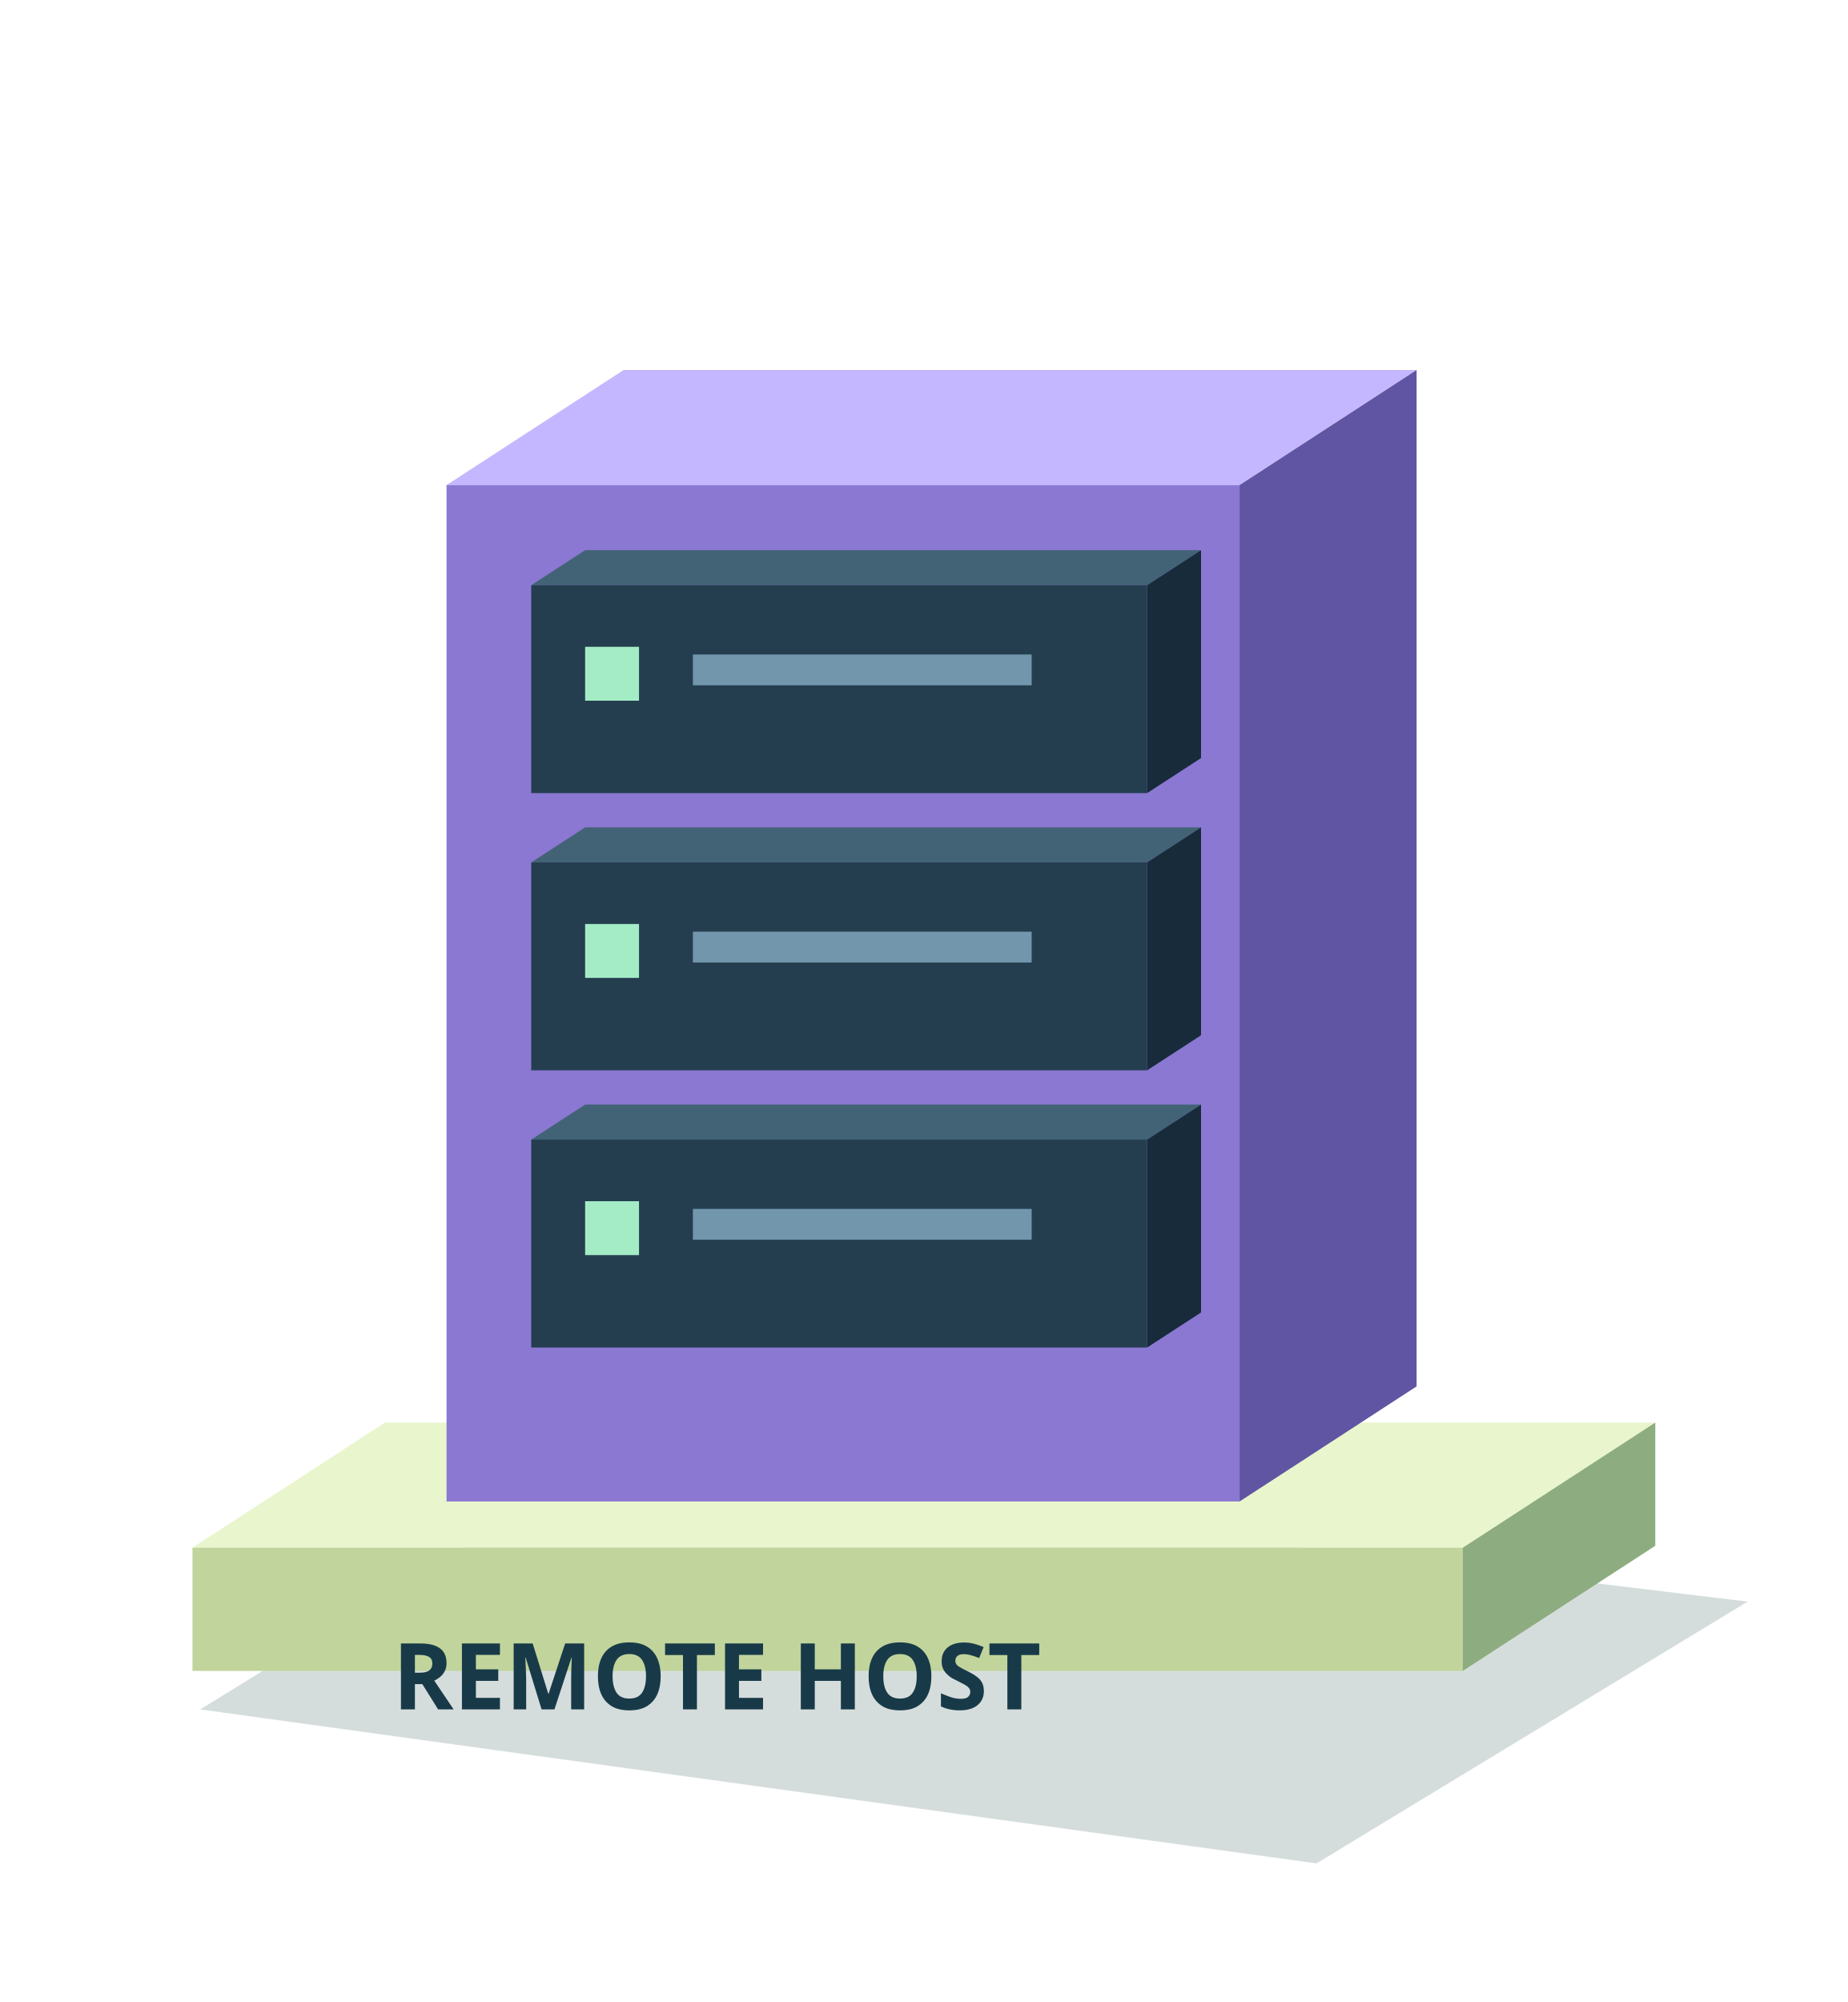
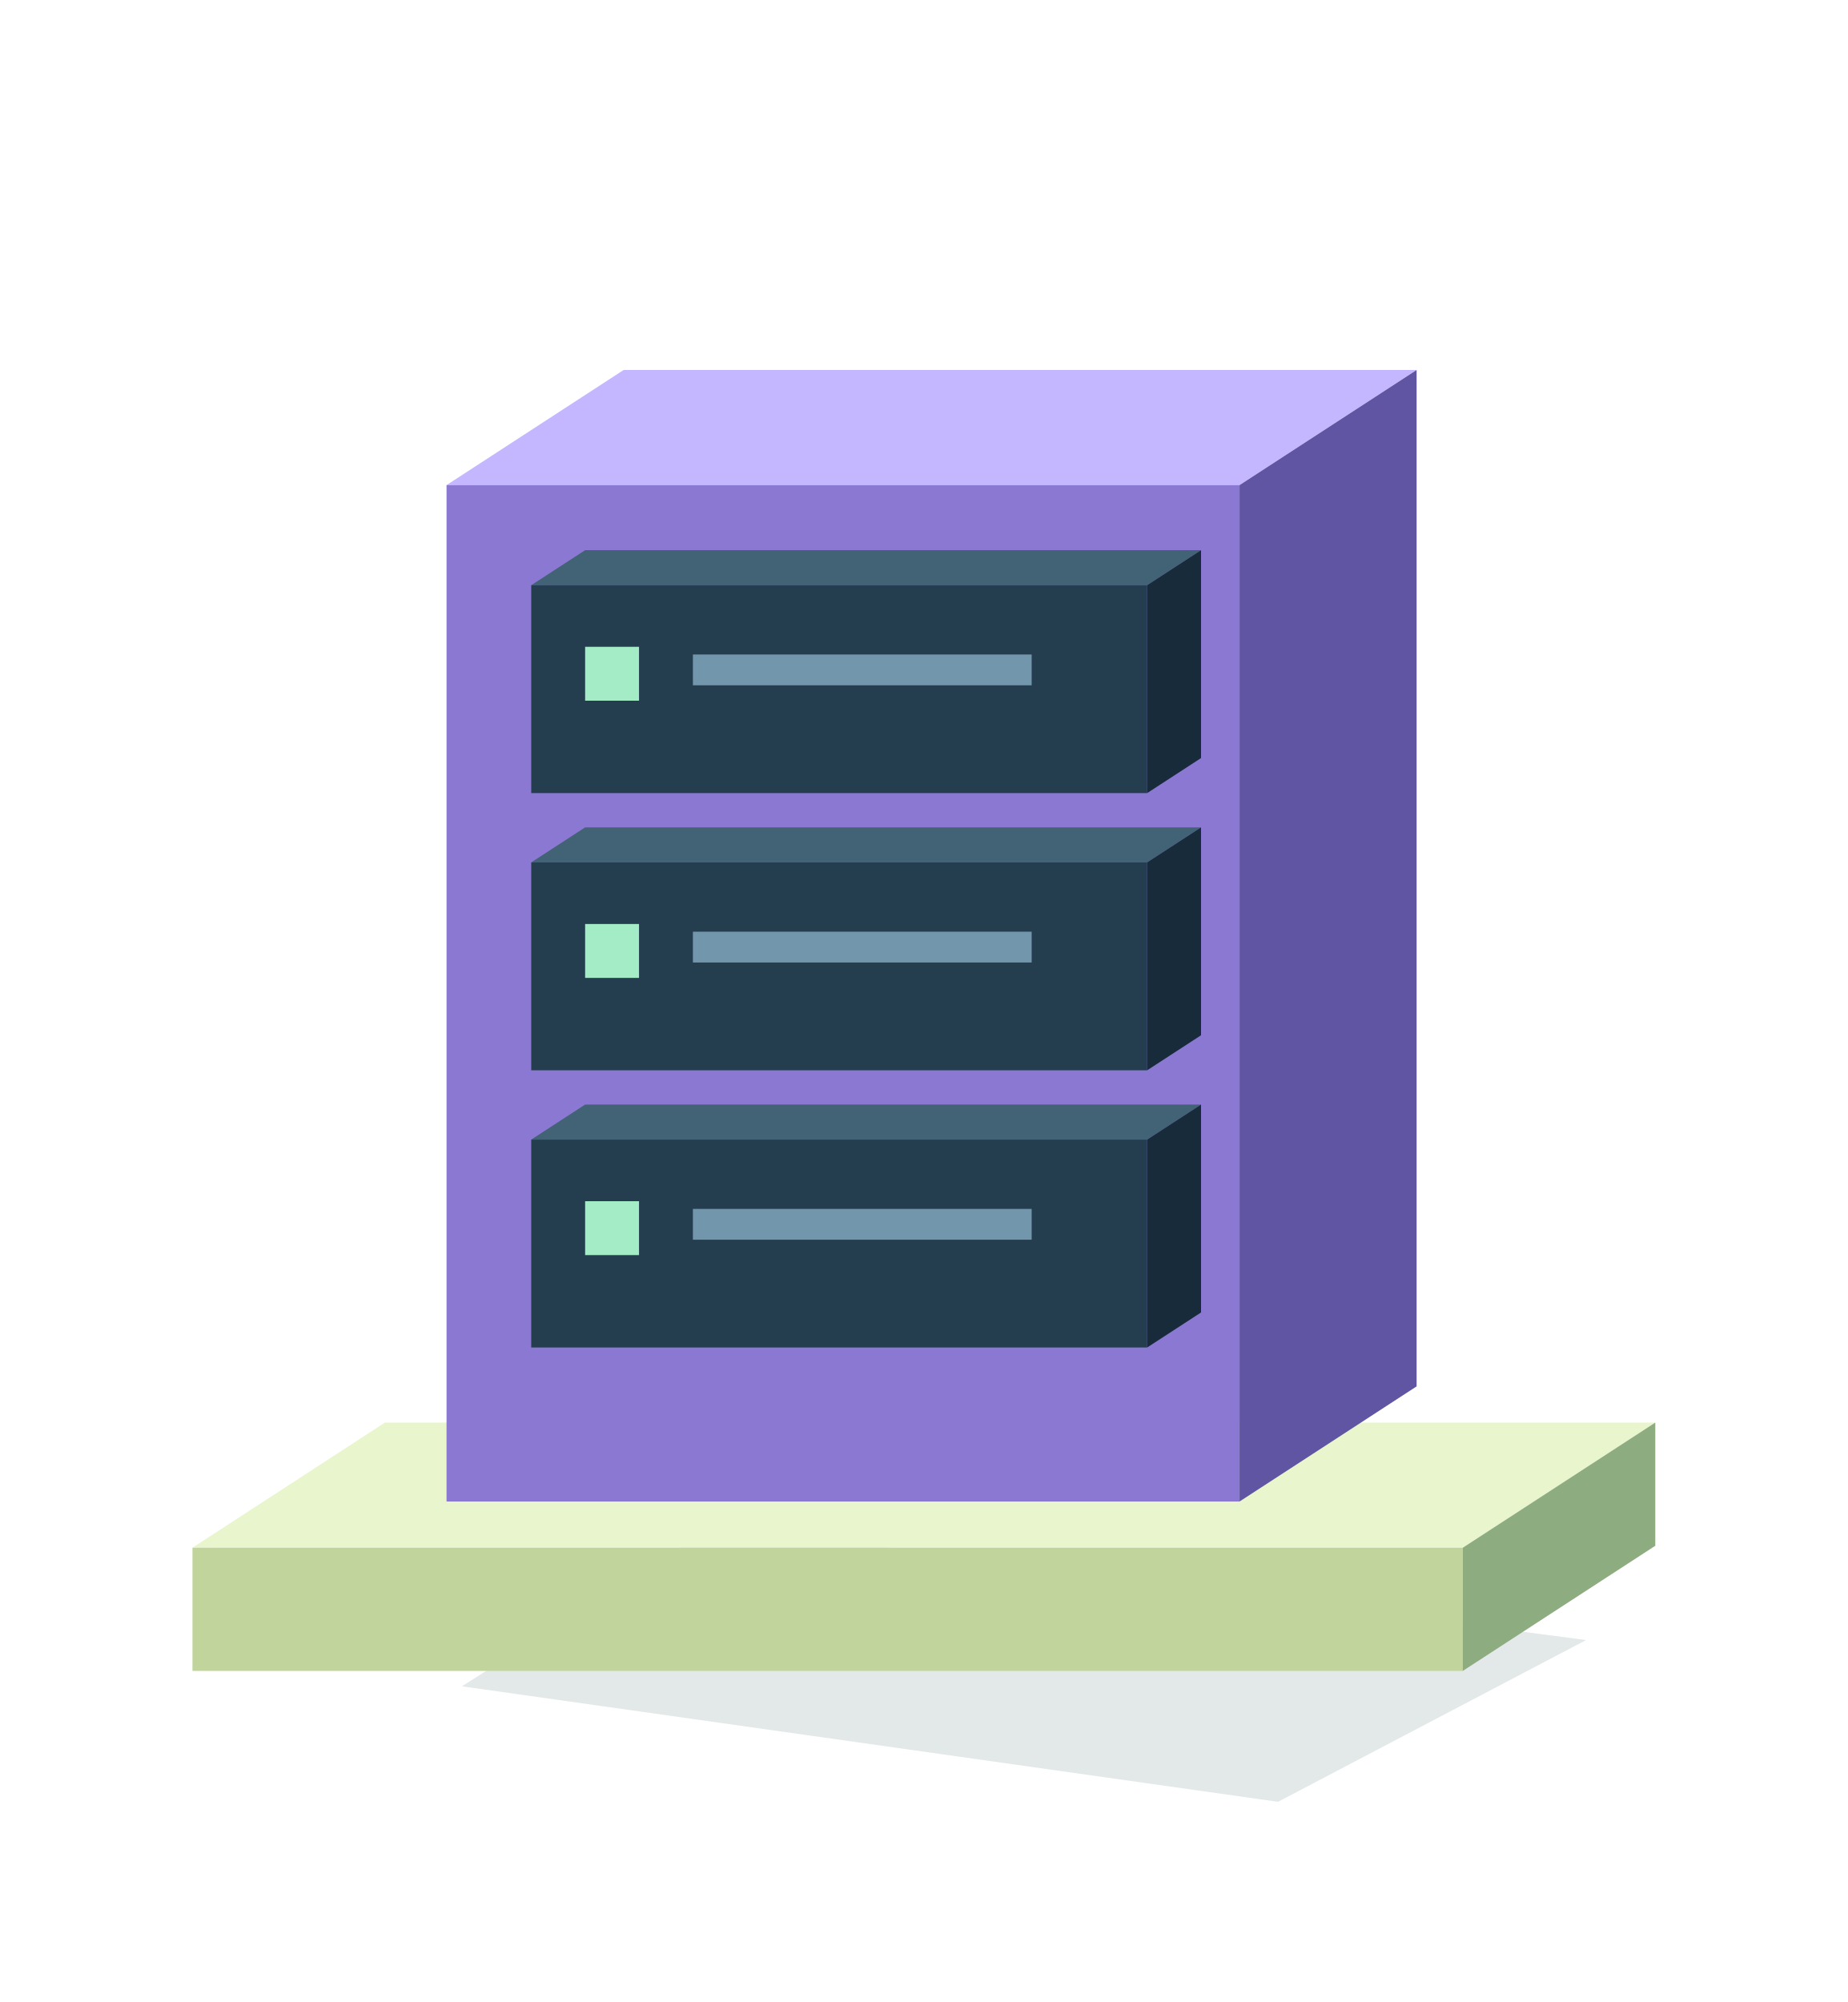
<svg xmlns="http://www.w3.org/2000/svg" width="240" height="260" viewBox="0 0 240 260">
-   <polygon points="26,222 171,242 227,208 78,190" fill="#224b4830" />
+   <polygon points="60,219 166,234 206,213 93,198" fill="#224b4820" />
  <polygon points="25,201 50,184.75 215,184.75 190,201" fill="#e9f5cd" />
  <rect x="25" y="201" width="165" height="16" fill="#c1d49b" />
  <polygon points="190,201 215,184.75 215,200.75 190,217" fill="#8dac80" />
  <polygon points="58,63 81,48.05 184,48.05 161,63" fill="#c5b7ff" />
  <rect x="58" y="63" width="103" height="132" fill="#8b78d2" />
  <polygon points="161,63 184,48.05 184,180.05 161,195" fill="#6055a2" />
  <polygon points="69,76 76,71.45 156,71.45 149,76" fill="#426376" />
  <rect x="69" y="76" width="80" height="27" fill="#243e50" />
  <polygon points="149,76 156,71.45 156,98.45 149,103" fill="#182b3b" />
  <rect x="76" y="84" width="7" height="7" fill="#a4ecc6" />
  <rect x="90" y="85" width="44" height="4" fill="#7297ad" />
  <polygon points="69,112 76,107.45 156,107.45 149,112" fill="#426376" />
  <rect x="69" y="112" width="80" height="27" fill="#243e50" />
  <polygon points="149,112 156,107.45 156,134.45 149,139" fill="#182b3b" />
  <rect x="76" y="120" width="7" height="7" fill="#a4ecc6" />
  <rect x="90" y="121" width="44" height="4" fill="#7297ad" />
  <polygon points="69,148 76,143.45 156,143.45 149,148" fill="#426376" />
  <rect x="69" y="148" width="80" height="27" fill="#243e50" />
  <polygon points="149,148 156,143.45 156,170.45 149,175" fill="#182b3b" />
  <rect x="76" y="156" width="7" height="7" fill="#a4ecc6" />
  <rect x="90" y="157" width="44" height="4" fill="#7297ad" />
-   <text x="51" y="222" font-family="sans-serif" font-weight="bold" font-size="12" fill="#183a48">REMOTE HOST</text>
</svg>
